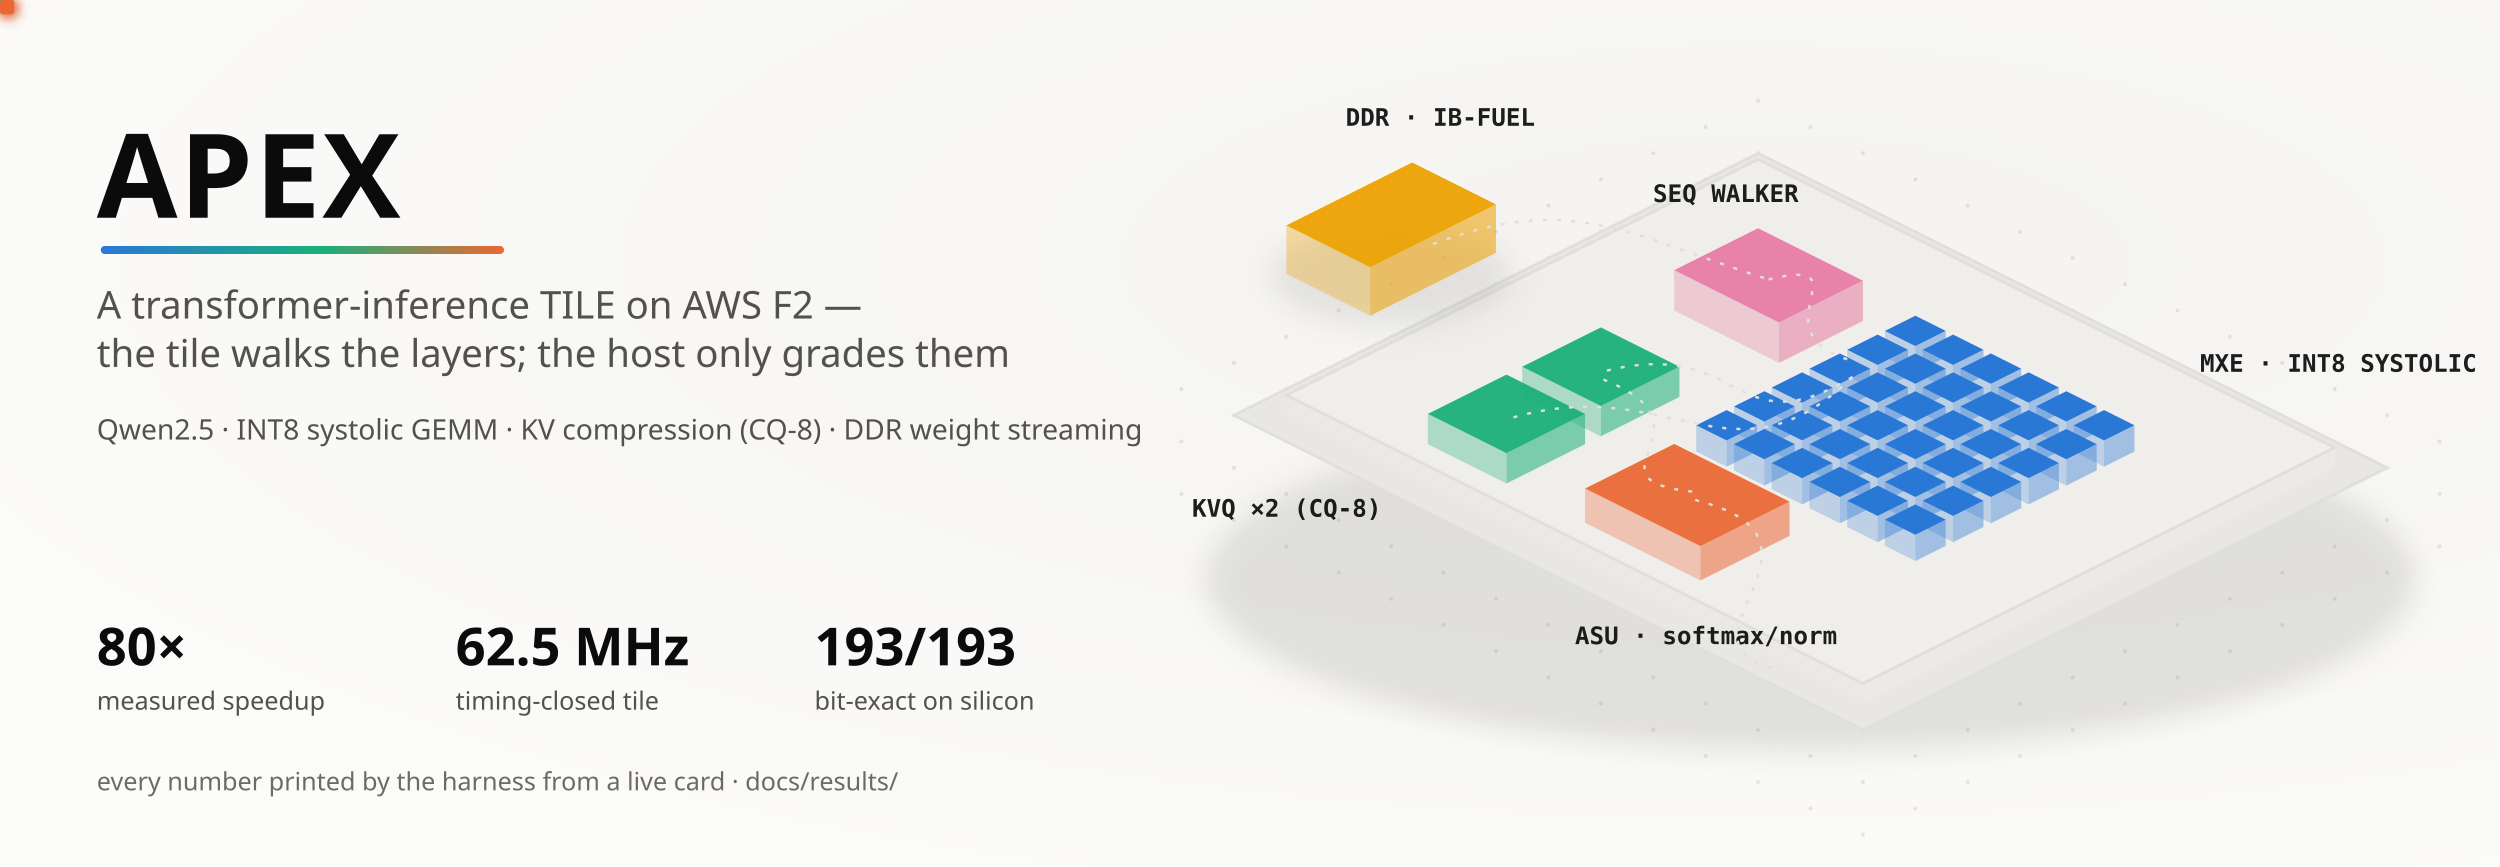
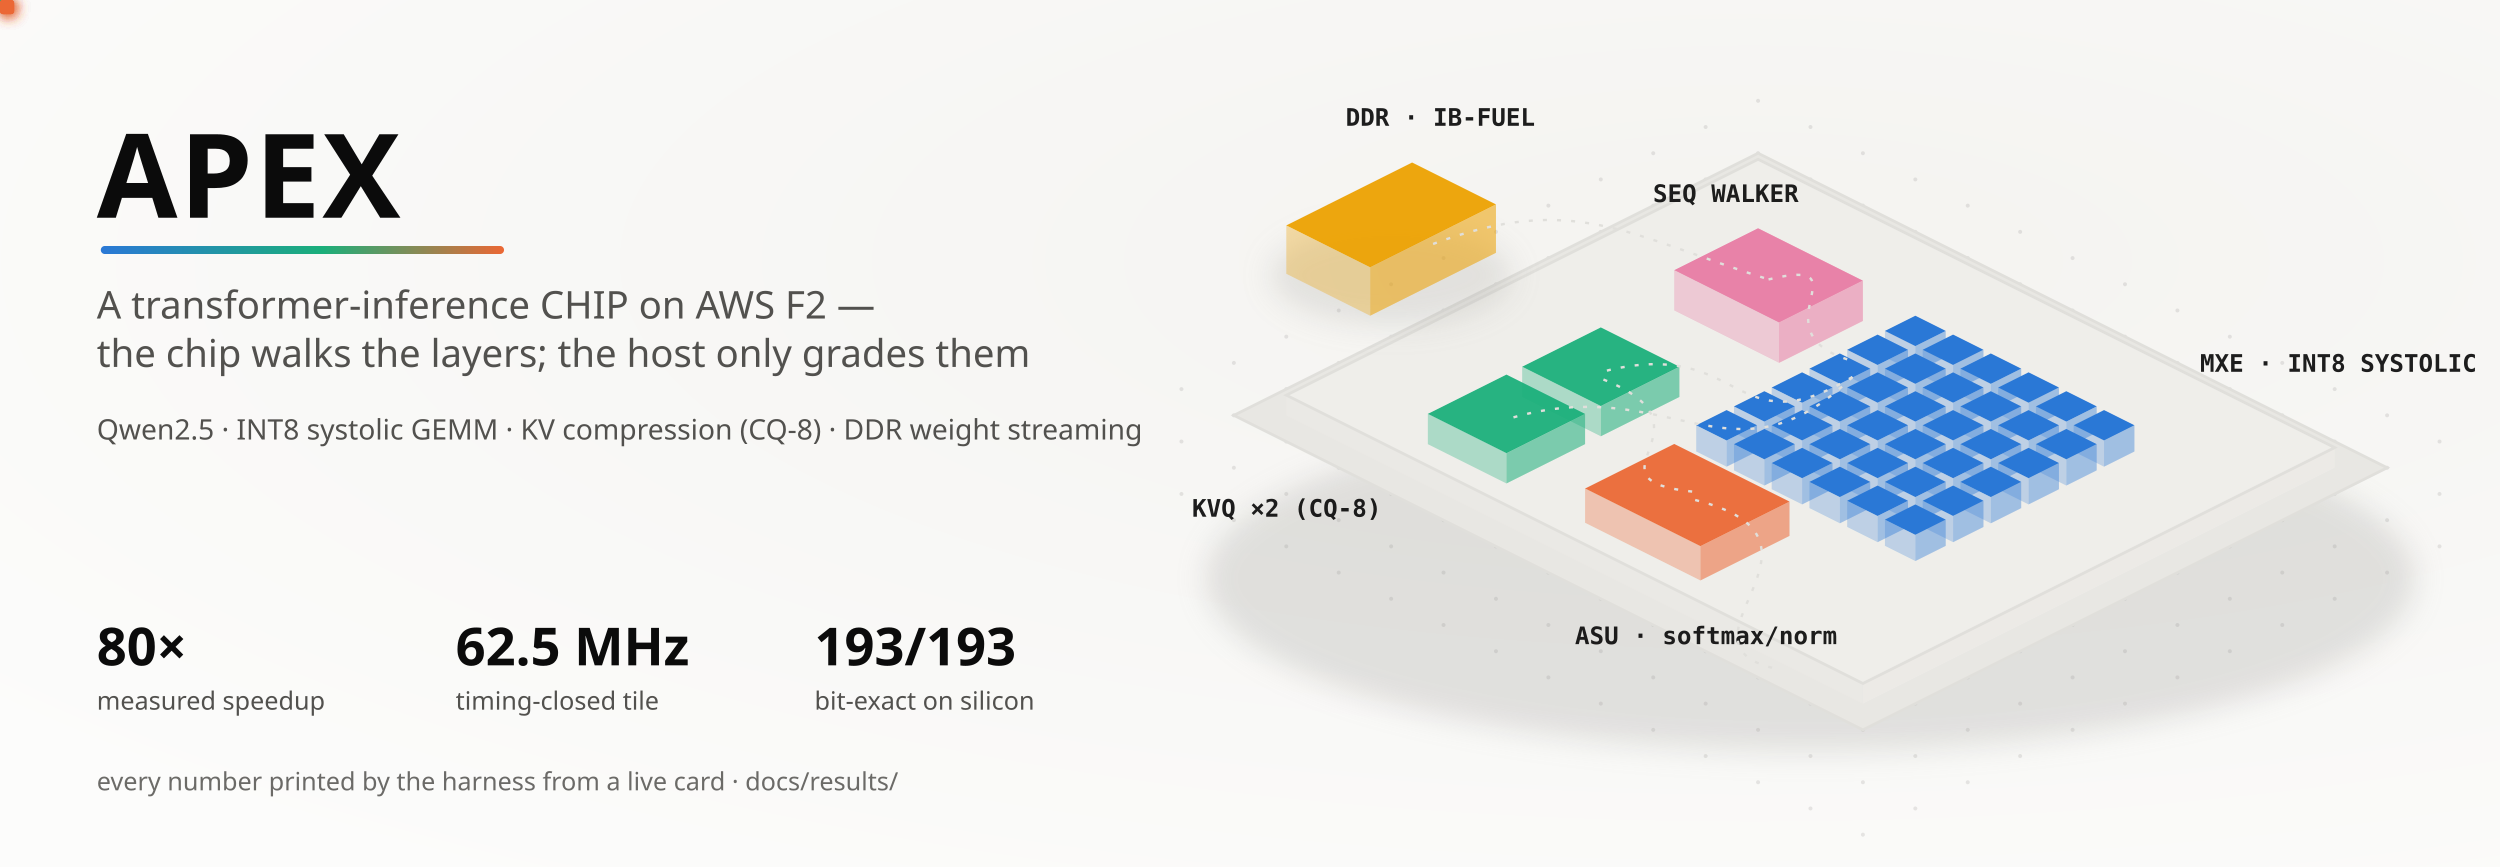
<svg xmlns="http://www.w3.org/2000/svg" viewBox="0 0 1240 430" font-family="ui-sans-serif,system-ui">
  <defs>
    <radialGradient id="bg" cx="70%" cy="30%" r="90%">
      <stop offset="0%" stop-color="#f4f3f0" />
      <stop offset="100%" stop-color="#fcfcfb" />
    </radialGradient>
    <filter id="soft" x="-60%" y="-60%" width="220%" height="220%">
      <feGaussianBlur stdDeviation="7" />
    </filter>
    <filter id="glow" x="-120%" y="-120%" width="340%" height="340%">
      <feGaussianBlur stdDeviation="3.4" result="b" />
      <feMerge>
        <feMergeNode in="b" />
        <feMergeNode in="SourceGraphic" />
      </feMerge>
    </filter>
    <linearGradient id="under" x1="0" y1="0" x2="1" y2="0">
      <stop offset="0%" stop-color="#2a78d6" />
      <stop offset="55%" stop-color="#1baf7a" />
      <stop offset="100%" stop-color="#eb6834" />
    </linearGradient>
  </defs>
  <rect width="1240" height="430" fill="url(#bg)" />
  <circle cx="872" cy="50" r="1" fill="#52514e" opacity="0.13" />
  <circle cx="846" cy="63" r="1" fill="#52514e" opacity="0.13" />
  <circle cx="820" cy="76" r="1" fill="#52514e" opacity="0.13" />
  <circle cx="794" cy="89" r="1" fill="#52514e" opacity="0.13" />
  <circle cx="768" cy="102" r="1" fill="#52514e" opacity="0.13" />
  <circle cx="742" cy="115" r="1" fill="#52514e" opacity="0.13" />
  <circle cx="716" cy="128" r="1" fill="#52514e" opacity="0.13" />
  <circle cx="690" cy="141" r="1" fill="#52514e" opacity="0.13" />
  <circle cx="664" cy="154" r="1" fill="#52514e" opacity="0.13" />
  <circle cx="638" cy="167" r="1" fill="#52514e" opacity="0.13" />
  <circle cx="612" cy="180" r="1" fill="#52514e" opacity="0.13" />
  <circle cx="586" cy="193" r="1" fill="#52514e" opacity="0.13" />
  <circle cx="898" cy="63" r="1" fill="#52514e" opacity="0.13" />
  <circle cx="872" cy="76" r="1" fill="#52514e" opacity="0.13" />
  <circle cx="846" cy="89" r="1" fill="#52514e" opacity="0.13" />
  <circle cx="820" cy="102" r="1" fill="#52514e" opacity="0.13" />
  <circle cx="794" cy="115" r="1" fill="#52514e" opacity="0.13" />
  <circle cx="768" cy="128" r="1" fill="#52514e" opacity="0.13" />
  <circle cx="742" cy="141" r="1" fill="#52514e" opacity="0.13" />
  <circle cx="716" cy="154" r="1" fill="#52514e" opacity="0.13" />
  <circle cx="690" cy="167" r="1" fill="#52514e" opacity="0.13" />
  <circle cx="664" cy="180" r="1" fill="#52514e" opacity="0.13" />
  <circle cx="638" cy="193" r="1" fill="#52514e" opacity="0.13" />
  <circle cx="612" cy="206" r="1" fill="#52514e" opacity="0.13" />
  <circle cx="586" cy="219" r="1" fill="#52514e" opacity="0.13" />
  <circle cx="924" cy="76" r="1" fill="#52514e" opacity="0.13" />
  <circle cx="898" cy="89" r="1" fill="#52514e" opacity="0.13" />
  <circle cx="872" cy="102" r="1" fill="#52514e" opacity="0.13" />
  <circle cx="846" cy="115" r="1" fill="#52514e" opacity="0.13" />
  <circle cx="820" cy="128" r="1" fill="#52514e" opacity="0.13" />
  <circle cx="794" cy="141" r="1" fill="#52514e" opacity="0.13" />
  <circle cx="768" cy="154" r="1" fill="#52514e" opacity="0.13" />
  <circle cx="742" cy="167" r="1" fill="#52514e" opacity="0.13" />
  <circle cx="716" cy="180" r="1" fill="#52514e" opacity="0.13" />
  <circle cx="690" cy="193" r="1" fill="#52514e" opacity="0.13" />
  <circle cx="664" cy="206" r="1" fill="#52514e" opacity="0.13" />
  <circle cx="638" cy="219" r="1" fill="#52514e" opacity="0.13" />
  <circle cx="612" cy="232" r="1" fill="#52514e" opacity="0.13" />
  <circle cx="586" cy="245" r="1" fill="#52514e" opacity="0.13" />
  <circle cx="950" cy="89" r="1" fill="#52514e" opacity="0.13" />
  <circle cx="924" cy="102" r="1" fill="#52514e" opacity="0.13" />
  <circle cx="898" cy="115" r="1" fill="#52514e" opacity="0.13" />
  <circle cx="872" cy="128" r="1" fill="#52514e" opacity="0.13" />
  <circle cx="846" cy="141" r="1" fill="#52514e" opacity="0.13" />
  <circle cx="820" cy="154" r="1" fill="#52514e" opacity="0.13" />
  <circle cx="794" cy="167" r="1" fill="#52514e" opacity="0.13" />
  <circle cx="768" cy="180" r="1" fill="#52514e" opacity="0.13" />
  <circle cx="742" cy="193" r="1" fill="#52514e" opacity="0.13" />
  <circle cx="716" cy="206" r="1" fill="#52514e" opacity="0.13" />
  <circle cx="690" cy="219" r="1" fill="#52514e" opacity="0.13" />
  <circle cx="664" cy="232" r="1" fill="#52514e" opacity="0.13" />
  <circle cx="638" cy="245" r="1" fill="#52514e" opacity="0.13" />
  <circle cx="612" cy="258" r="1" fill="#52514e" opacity="0.13" />
  <circle cx="976" cy="102" r="1" fill="#52514e" opacity="0.13" />
  <circle cx="950" cy="115" r="1" fill="#52514e" opacity="0.13" />
  <circle cx="924" cy="128" r="1" fill="#52514e" opacity="0.13" />
  <circle cx="898" cy="141" r="1" fill="#52514e" opacity="0.13" />
  <circle cx="872" cy="154" r="1" fill="#52514e" opacity="0.13" />
  <circle cx="846" cy="167" r="1" fill="#52514e" opacity="0.13" />
  <circle cx="820" cy="180" r="1" fill="#52514e" opacity="0.13" />
  <circle cx="794" cy="193" r="1" fill="#52514e" opacity="0.13" />
  <circle cx="768" cy="206" r="1" fill="#52514e" opacity="0.13" />
  <circle cx="742" cy="219" r="1" fill="#52514e" opacity="0.13" />
  <circle cx="716" cy="232" r="1" fill="#52514e" opacity="0.13" />
  <circle cx="690" cy="245" r="1" fill="#52514e" opacity="0.13" />
  <circle cx="664" cy="258" r="1" fill="#52514e" opacity="0.13" />
  <circle cx="638" cy="271" r="1" fill="#52514e" opacity="0.13" />
  <circle cx="1002" cy="115" r="1" fill="#52514e" opacity="0.13" />
  <circle cx="976" cy="128" r="1" fill="#52514e" opacity="0.13" />
  <circle cx="950" cy="141" r="1" fill="#52514e" opacity="0.13" />
  <circle cx="924" cy="154" r="1" fill="#52514e" opacity="0.13" />
  <circle cx="898" cy="167" r="1" fill="#52514e" opacity="0.13" />
  <circle cx="872" cy="180" r="1" fill="#52514e" opacity="0.13" />
  <circle cx="846" cy="193" r="1" fill="#52514e" opacity="0.13" />
  <circle cx="820" cy="206" r="1" fill="#52514e" opacity="0.13" />
  <circle cx="794" cy="219" r="1" fill="#52514e" opacity="0.13" />
  <circle cx="768" cy="232" r="1" fill="#52514e" opacity="0.13" />
  <circle cx="742" cy="245" r="1" fill="#52514e" opacity="0.13" />
  <circle cx="716" cy="258" r="1" fill="#52514e" opacity="0.13" />
  <circle cx="690" cy="271" r="1" fill="#52514e" opacity="0.13" />
  <circle cx="664" cy="284" r="1" fill="#52514e" opacity="0.13" />
  <circle cx="1028" cy="128" r="1" fill="#52514e" opacity="0.13" />
  <circle cx="1002" cy="141" r="1" fill="#52514e" opacity="0.13" />
  <circle cx="976" cy="154" r="1" fill="#52514e" opacity="0.13" />
  <circle cx="950" cy="167" r="1" fill="#52514e" opacity="0.13" />
  <circle cx="924" cy="180" r="1" fill="#52514e" opacity="0.13" />
  <circle cx="898" cy="193" r="1" fill="#52514e" opacity="0.13" />
  <circle cx="872" cy="206" r="1" fill="#52514e" opacity="0.13" />
  <circle cx="846" cy="219" r="1" fill="#52514e" opacity="0.13" />
  <circle cx="820" cy="232" r="1" fill="#52514e" opacity="0.13" />
  <circle cx="794" cy="245" r="1" fill="#52514e" opacity="0.13" />
  <circle cx="768" cy="258" r="1" fill="#52514e" opacity="0.13" />
  <circle cx="742" cy="271" r="1" fill="#52514e" opacity="0.13" />
  <circle cx="716" cy="284" r="1" fill="#52514e" opacity="0.13" />
  <circle cx="690" cy="297" r="1" fill="#52514e" opacity="0.13" />
  <circle cx="1054" cy="141" r="1" fill="#52514e" opacity="0.13" />
  <circle cx="1028" cy="154" r="1" fill="#52514e" opacity="0.13" />
  <circle cx="1002" cy="167" r="1" fill="#52514e" opacity="0.13" />
  <circle cx="976" cy="180" r="1" fill="#52514e" opacity="0.13" />
  <circle cx="950" cy="193" r="1" fill="#52514e" opacity="0.13" />
  <circle cx="924" cy="206" r="1" fill="#52514e" opacity="0.13" />
  <circle cx="898" cy="219" r="1" fill="#52514e" opacity="0.13" />
  <circle cx="872" cy="232" r="1" fill="#52514e" opacity="0.13" />
  <circle cx="846" cy="245" r="1" fill="#52514e" opacity="0.13" />
  <circle cx="820" cy="258" r="1" fill="#52514e" opacity="0.13" />
  <circle cx="794" cy="271" r="1" fill="#52514e" opacity="0.13" />
  <circle cx="768" cy="284" r="1" fill="#52514e" opacity="0.13" />
  <circle cx="742" cy="297" r="1" fill="#52514e" opacity="0.13" />
  <circle cx="716" cy="310" r="1" fill="#52514e" opacity="0.13" />
  <circle cx="1080" cy="154" r="1" fill="#52514e" opacity="0.13" />
  <circle cx="1054" cy="167" r="1" fill="#52514e" opacity="0.13" />
  <circle cx="1028" cy="180" r="1" fill="#52514e" opacity="0.13" />
  <circle cx="1002" cy="193" r="1" fill="#52514e" opacity="0.13" />
  <circle cx="976" cy="206" r="1" fill="#52514e" opacity="0.13" />
  <circle cx="950" cy="219" r="1" fill="#52514e" opacity="0.13" />
  <circle cx="924" cy="232" r="1" fill="#52514e" opacity="0.13" />
  <circle cx="898" cy="245" r="1" fill="#52514e" opacity="0.13" />
  <circle cx="872" cy="258" r="1" fill="#52514e" opacity="0.13" />
  <circle cx="846" cy="271" r="1" fill="#52514e" opacity="0.13" />
  <circle cx="820" cy="284" r="1" fill="#52514e" opacity="0.13" />
  <circle cx="794" cy="297" r="1" fill="#52514e" opacity="0.13" />
  <circle cx="768" cy="310" r="1" fill="#52514e" opacity="0.13" />
  <circle cx="742" cy="323" r="1" fill="#52514e" opacity="0.13" />
  <circle cx="1106" cy="167" r="1" fill="#52514e" opacity="0.13" />
  <circle cx="1080" cy="180" r="1" fill="#52514e" opacity="0.13" />
  <circle cx="1054" cy="193" r="1" fill="#52514e" opacity="0.13" />
  <circle cx="1028" cy="206" r="1" fill="#52514e" opacity="0.13" />
  <circle cx="1002" cy="219" r="1" fill="#52514e" opacity="0.13" />
  <circle cx="976" cy="232" r="1" fill="#52514e" opacity="0.13" />
  <circle cx="950" cy="245" r="1" fill="#52514e" opacity="0.13" />
  <circle cx="924" cy="258" r="1" fill="#52514e" opacity="0.13" />
  <circle cx="898" cy="271" r="1" fill="#52514e" opacity="0.13" />
  <circle cx="872" cy="284" r="1" fill="#52514e" opacity="0.13" />
  <circle cx="846" cy="297" r="1" fill="#52514e" opacity="0.13" />
  <circle cx="820" cy="310" r="1" fill="#52514e" opacity="0.13" />
  <circle cx="794" cy="323" r="1" fill="#52514e" opacity="0.13" />
  <circle cx="768" cy="336" r="1" fill="#52514e" opacity="0.13" />
  <circle cx="1132" cy="180" r="1" fill="#52514e" opacity="0.13" />
  <circle cx="1106" cy="193" r="1" fill="#52514e" opacity="0.13" />
  <circle cx="1080" cy="206" r="1" fill="#52514e" opacity="0.13" />
  <circle cx="1054" cy="219" r="1" fill="#52514e" opacity="0.13" />
  <circle cx="1028" cy="232" r="1" fill="#52514e" opacity="0.13" />
  <circle cx="1002" cy="245" r="1" fill="#52514e" opacity="0.13" />
  <circle cx="976" cy="258" r="1" fill="#52514e" opacity="0.13" />
  <circle cx="950" cy="271" r="1" fill="#52514e" opacity="0.13" />
  <circle cx="924" cy="284" r="1" fill="#52514e" opacity="0.13" />
  <circle cx="898" cy="297" r="1" fill="#52514e" opacity="0.13" />
  <circle cx="872" cy="310" r="1" fill="#52514e" opacity="0.13" />
  <circle cx="846" cy="323" r="1" fill="#52514e" opacity="0.13" />
  <circle cx="820" cy="336" r="1" fill="#52514e" opacity="0.13" />
  <circle cx="794" cy="349" r="1" fill="#52514e" opacity="0.13" />
  <circle cx="1158" cy="193" r="1" fill="#52514e" opacity="0.13" />
  <circle cx="1132" cy="206" r="1" fill="#52514e" opacity="0.13" />
  <circle cx="1106" cy="219" r="1" fill="#52514e" opacity="0.13" />
  <circle cx="1080" cy="232" r="1" fill="#52514e" opacity="0.13" />
  <circle cx="1054" cy="245" r="1" fill="#52514e" opacity="0.13" />
  <circle cx="1028" cy="258" r="1" fill="#52514e" opacity="0.13" />
  <circle cx="1002" cy="271" r="1" fill="#52514e" opacity="0.13" />
  <circle cx="976" cy="284" r="1" fill="#52514e" opacity="0.13" />
  <circle cx="950" cy="297" r="1" fill="#52514e" opacity="0.13" />
  <circle cx="924" cy="310" r="1" fill="#52514e" opacity="0.13" />
  <circle cx="898" cy="323" r="1" fill="#52514e" opacity="0.13" />
  <circle cx="872" cy="336" r="1" fill="#52514e" opacity="0.13" />
  <circle cx="846" cy="349" r="1" fill="#52514e" opacity="0.13" />
  <circle cx="820" cy="362" r="1" fill="#52514e" opacity="0.13" />
  <circle cx="1184" cy="206" r="1" fill="#52514e" opacity="0.13" />
  <circle cx="1158" cy="219" r="1" fill="#52514e" opacity="0.13" />
  <circle cx="1132" cy="232" r="1" fill="#52514e" opacity="0.13" />
  <circle cx="1106" cy="245" r="1" fill="#52514e" opacity="0.13" />
  <circle cx="1080" cy="258" r="1" fill="#52514e" opacity="0.13" />
  <circle cx="1054" cy="271" r="1" fill="#52514e" opacity="0.13" />
  <circle cx="1028" cy="284" r="1" fill="#52514e" opacity="0.13" />
  <circle cx="1002" cy="297" r="1" fill="#52514e" opacity="0.13" />
  <circle cx="976" cy="310" r="1" fill="#52514e" opacity="0.13" />
  <circle cx="950" cy="323" r="1" fill="#52514e" opacity="0.13" />
  <circle cx="924" cy="336" r="1" fill="#52514e" opacity="0.13" />
  <circle cx="898" cy="349" r="1" fill="#52514e" opacity="0.13" />
  <circle cx="872" cy="362" r="1" fill="#52514e" opacity="0.13" />
  <circle cx="846" cy="375" r="1" fill="#52514e" opacity="0.13" />
  <circle cx="1210" cy="219" r="1" fill="#52514e" opacity="0.13" />
  <circle cx="1184" cy="232" r="1" fill="#52514e" opacity="0.13" />
  <circle cx="1158" cy="245" r="1" fill="#52514e" opacity="0.13" />
  <circle cx="1132" cy="258" r="1" fill="#52514e" opacity="0.13" />
  <circle cx="1106" cy="271" r="1" fill="#52514e" opacity="0.13" />
  <circle cx="1080" cy="284" r="1" fill="#52514e" opacity="0.13" />
  <circle cx="1054" cy="297" r="1" fill="#52514e" opacity="0.13" />
  <circle cx="1028" cy="310" r="1" fill="#52514e" opacity="0.13" />
  <circle cx="1002" cy="323" r="1" fill="#52514e" opacity="0.13" />
  <circle cx="976" cy="336" r="1" fill="#52514e" opacity="0.13" />
  <circle cx="950" cy="349" r="1" fill="#52514e" opacity="0.13" />
  <circle cx="924" cy="362" r="1" fill="#52514e" opacity="0.13" />
  <circle cx="898" cy="375" r="1" fill="#52514e" opacity="0.13" />
  <circle cx="872" cy="388" r="1" fill="#52514e" opacity="0.13" />
  <circle cx="1210" cy="245" r="1" fill="#52514e" opacity="0.13" />
  <circle cx="1184" cy="258" r="1" fill="#52514e" opacity="0.13" />
  <circle cx="1158" cy="271" r="1" fill="#52514e" opacity="0.13" />
  <circle cx="1132" cy="284" r="1" fill="#52514e" opacity="0.13" />
  <circle cx="1106" cy="297" r="1" fill="#52514e" opacity="0.13" />
  <circle cx="1080" cy="310" r="1" fill="#52514e" opacity="0.13" />
  <circle cx="1054" cy="323" r="1" fill="#52514e" opacity="0.13" />
  <circle cx="1028" cy="336" r="1" fill="#52514e" opacity="0.13" />
  <circle cx="1002" cy="349" r="1" fill="#52514e" opacity="0.13" />
  <circle cx="976" cy="362" r="1" fill="#52514e" opacity="0.13" />
  <circle cx="950" cy="375" r="1" fill="#52514e" opacity="0.13" />
  <circle cx="924" cy="388" r="1" fill="#52514e" opacity="0.13" />
  <circle cx="898" cy="401" r="1" fill="#52514e" opacity="0.13" />
  <circle cx="1210" cy="271" r="1" fill="#52514e" opacity="0.13" />
  <circle cx="1184" cy="284" r="1" fill="#52514e" opacity="0.13" />
  <circle cx="1158" cy="297" r="1" fill="#52514e" opacity="0.13" />
  <circle cx="1132" cy="310" r="1" fill="#52514e" opacity="0.13" />
  <circle cx="1106" cy="323" r="1" fill="#52514e" opacity="0.13" />
  <circle cx="1080" cy="336" r="1" fill="#52514e" opacity="0.13" />
  <circle cx="1054" cy="349" r="1" fill="#52514e" opacity="0.13" />
  <circle cx="1028" cy="362" r="1" fill="#52514e" opacity="0.13" />
  <circle cx="1002" cy="375" r="1" fill="#52514e" opacity="0.13" />
  <circle cx="976" cy="388" r="1" fill="#52514e" opacity="0.13" />
  <circle cx="950" cy="401" r="1" fill="#52514e" opacity="0.13" />
  <circle cx="924" cy="414" r="1" fill="#52514e" opacity="0.13" />
  <ellipse cx="898" cy="287" rx="300" ry="86" fill="#8a8985" opacity="0.22" filter="url(#soft)" />
  <polygon points="1184.0,232.0 924.0,362.0 924.0,362.0 1184.0,232.0" fill="#e8e7e3" opacity="0.5" />
  <polygon points="612.0,206.0 924.0,362.0 924.0,362.0 612.0,206.0" fill="#e8e7e3" opacity="0.3" />
  <polygon points="872.0,76.0 1184.0,232.0 924.0,362.0 612.0,206.0" fill="#e8e7e3" stroke="#e0dfdb" stroke-width="1.4" />
  <polygon points="1158.0,222.0 924.0,339.0 924.0,349.0 1158.0,232.0" fill="#efeeea" opacity="0.5" />
  <polygon points="638.0,196.0 924.0,339.0 924.0,349.0 638.0,206.0" fill="#efeeea" opacity="0.3" />
  <polygon points="872.0,79.0 1158.0,222.0 924.0,339.0 638.0,196.0" fill="#efeeea" stroke="#e0dfdb" stroke-width="1.4" />
  <ellipse cx="690.0" cy="136.6" rx="60" ry="25" fill="#8a8985" opacity="0.18" filter="url(#soft)" />
  <polygon points="700.4,80.6 742.0,101.4 679.6,132.6 638.0,111.8" fill="#eda100" opacity="0.94" />
  <polygon points="742.0,101.4 679.6,132.6 679.6,156.6 742.0,125.4" fill="#eda100" opacity="0.55" />
  <polygon points="638.0,111.8 679.6,132.6 679.6,156.6 638.0,135.8" fill="#eda100" opacity="0.32" />
  <text x="714.4" y="62.4" font-family="ui-monospace,Menlo,monospace" font-size="12" fill="#0b0b0b" text-anchor="middle" font-weight="600" opacity="0.92">DDR · IB-FUEL</text>
  <polygon points="872.0,113.2 924.0,139.2 882.4,160.0 830.4,134.0" fill="#e87ba4" opacity="0.94" />
  <polygon points="924.0,139.2 882.4,160.0 882.4,180.0 924.0,159.2" fill="#e87ba4" opacity="0.55" />
  <polygon points="830.4,134.0 882.4,160.0 882.4,180.0 830.4,154.0" fill="#e87ba4" opacity="0.32" />
  <text x="856.0" y="100.2" font-family="ui-monospace,Menlo,monospace" font-size="12" fill="#0b0b0b" text-anchor="middle" font-weight="600" opacity="0.92">SEQ WALKER</text>
  <polygon points="950.0,156.6 965.08,164.14 950.0,171.68 934.92,164.14" fill="#2a78d6">
    <animate attributeName="opacity" values="0.38;1;0.38" dur="1.9s" begin="0.00s" repeatCount="indefinite" />
  </polygon>
  <polygon points="965.08,164.14 950.0,171.68 950.0,184.68 965.08,177.14" fill="#2a78d6" opacity="0.4" />
  <polygon points="934.92,164.14 950.0,171.68 950.0,184.68 934.92,177.14" fill="#2a78d6" opacity="0.25" />
  <polygon points="931.28,165.96 946.36,173.5 931.28,181.04 916.2,173.5" fill="#2a78d6">
    <animate attributeName="opacity" values="0.38;1;0.38" dur="1.9s" begin="0.16s" repeatCount="indefinite" />
  </polygon>
  <polygon points="946.36,173.5 931.28,181.04 931.28,194.04 946.36,186.5" fill="#2a78d6" opacity="0.4" />
  <polygon points="916.2,173.5 931.28,181.04 931.28,194.04 916.2,186.5" fill="#2a78d6" opacity="0.25" />
  <polygon points="912.56,175.32 927.64,182.86 912.56,190.4 897.48,182.86" fill="#2a78d6">
    <animate attributeName="opacity" values="0.38;1;0.38" dur="1.9s" begin="0.32s" repeatCount="indefinite" />
  </polygon>
  <polygon points="927.64,182.86 912.56,190.4 912.56,203.4 927.64,195.86" fill="#2a78d6" opacity="0.4" />
  <polygon points="897.48,182.86 912.56,190.4 912.56,203.4 897.48,195.86" fill="#2a78d6" opacity="0.25" />
  <polygon points="893.84,184.68 908.92,192.22 893.84,199.76 878.76,192.22" fill="#2a78d6">
    <animate attributeName="opacity" values="0.38;1;0.38" dur="1.9s" begin="0.48s" repeatCount="indefinite" />
  </polygon>
  <polygon points="908.92,192.22 893.84,199.76 893.84,212.76 908.92,205.22" fill="#2a78d6" opacity="0.4" />
  <polygon points="878.76,192.22 893.84,199.76 893.84,212.76 878.76,205.22" fill="#2a78d6" opacity="0.25" />
  <polygon points="875.12,194.04 890.2,201.58 875.12,209.12 860.04,201.58" fill="#2a78d6">
    <animate attributeName="opacity" values="0.38;1;0.38" dur="1.9s" begin="0.64s" repeatCount="indefinite" />
  </polygon>
  <polygon points="890.2,201.58 875.12,209.12 875.12,222.12 890.2,214.58" fill="#2a78d6" opacity="0.4" />
  <polygon points="860.04,201.58 875.12,209.12 875.12,222.12 860.04,214.58" fill="#2a78d6" opacity="0.25" />
  <polygon points="856.4,203.4 871.48,210.94 856.4,218.48 841.32,210.94" fill="#2a78d6">
    <animate attributeName="opacity" values="0.38;1;0.38" dur="1.9s" begin="0.80s" repeatCount="indefinite" />
  </polygon>
  <polygon points="871.48,210.94 856.4,218.48 856.4,231.48 871.48,223.94" fill="#2a78d6" opacity="0.4" />
  <polygon points="841.32,210.94 856.4,218.48 856.4,231.48 841.32,223.94" fill="#2a78d6" opacity="0.25" />
  <polygon points="968.72,165.96 983.8,173.5 968.72,181.04 953.64,173.5" fill="#2a78d6">
    <animate attributeName="opacity" values="0.38;1;0.38" dur="1.9s" begin="0.16s" repeatCount="indefinite" />
  </polygon>
  <polygon points="983.8,173.5 968.72,181.04 968.72,194.04 983.8,186.5" fill="#2a78d6" opacity="0.4" />
  <polygon points="953.64,173.5 968.72,181.04 968.72,194.04 953.64,186.5" fill="#2a78d6" opacity="0.25" />
  <polygon points="950.0,175.32 965.08,182.86 950.0,190.4 934.92,182.86" fill="#2a78d6">
    <animate attributeName="opacity" values="0.38;1;0.38" dur="1.9s" begin="0.32s" repeatCount="indefinite" />
  </polygon>
  <polygon points="965.08,182.86 950.0,190.4 950.0,203.4 965.08,195.86" fill="#2a78d6" opacity="0.4" />
  <polygon points="934.92,182.86 950.0,190.4 950.0,203.4 934.92,195.86" fill="#2a78d6" opacity="0.25" />
  <polygon points="931.28,184.68 946.36,192.22 931.28,199.76 916.2,192.22" fill="#2a78d6">
    <animate attributeName="opacity" values="0.38;1;0.38" dur="1.9s" begin="0.48s" repeatCount="indefinite" />
  </polygon>
  <polygon points="946.36,192.22 931.28,199.76 931.28,212.76 946.36,205.22" fill="#2a78d6" opacity="0.4" />
  <polygon points="916.2,192.22 931.28,199.76 931.28,212.76 916.2,205.22" fill="#2a78d6" opacity="0.25" />
  <polygon points="912.56,194.04 927.64,201.58 912.56,209.12 897.48,201.58" fill="#2a78d6">
    <animate attributeName="opacity" values="0.38;1;0.38" dur="1.9s" begin="0.64s" repeatCount="indefinite" />
  </polygon>
  <polygon points="927.64,201.58 912.56,209.12 912.56,222.12 927.64,214.58" fill="#2a78d6" opacity="0.4" />
  <polygon points="897.48,201.58 912.56,209.12 912.56,222.12 897.48,214.58" fill="#2a78d6" opacity="0.25" />
  <polygon points="893.84,203.4 908.92,210.94 893.84,218.48 878.76,210.94" fill="#2a78d6">
    <animate attributeName="opacity" values="0.38;1;0.38" dur="1.9s" begin="0.80s" repeatCount="indefinite" />
  </polygon>
  <polygon points="908.92,210.94 893.84,218.48 893.84,231.48 908.92,223.94" fill="#2a78d6" opacity="0.4" />
  <polygon points="878.76,210.94 893.84,218.48 893.84,231.48 878.76,223.94" fill="#2a78d6" opacity="0.25" />
  <polygon points="875.12,212.76 890.2,220.3 875.12,227.84 860.04,220.3" fill="#2a78d6">
    <animate attributeName="opacity" values="0.38;1;0.38" dur="1.9s" begin="0.96s" repeatCount="indefinite" />
  </polygon>
  <polygon points="890.2,220.3 875.12,227.84 875.12,240.84 890.2,233.3" fill="#2a78d6" opacity="0.4" />
  <polygon points="860.04,220.3 875.12,227.84 875.12,240.84 860.04,233.3" fill="#2a78d6" opacity="0.25" />
  <polygon points="987.44,175.32 1002.52,182.86 987.44,190.4 972.36,182.86" fill="#2a78d6">
    <animate attributeName="opacity" values="0.38;1;0.38" dur="1.9s" begin="0.32s" repeatCount="indefinite" />
  </polygon>
  <polygon points="1002.52,182.86 987.44,190.4 987.44,203.4 1002.52,195.86" fill="#2a78d6" opacity="0.4" />
  <polygon points="972.36,182.86 987.44,190.4 987.44,203.4 972.36,195.86" fill="#2a78d6" opacity="0.25" />
  <polygon points="968.72,184.68 983.8,192.22 968.72,199.76 953.64,192.22" fill="#2a78d6">
    <animate attributeName="opacity" values="0.38;1;0.38" dur="1.9s" begin="0.48s" repeatCount="indefinite" />
  </polygon>
  <polygon points="983.8,192.22 968.72,199.76 968.72,212.76 983.8,205.22" fill="#2a78d6" opacity="0.4" />
  <polygon points="953.64,192.22 968.72,199.76 968.72,212.76 953.64,205.22" fill="#2a78d6" opacity="0.25" />
  <polygon points="950.0,194.04 965.08,201.58 950.0,209.12 934.92,201.58" fill="#2a78d6">
    <animate attributeName="opacity" values="0.38;1;0.38" dur="1.9s" begin="0.64s" repeatCount="indefinite" />
  </polygon>
  <polygon points="965.08,201.58 950.0,209.12 950.0,222.12 965.08,214.58" fill="#2a78d6" opacity="0.4" />
  <polygon points="934.92,201.58 950.0,209.12 950.0,222.12 934.92,214.58" fill="#2a78d6" opacity="0.25" />
  <polygon points="931.28,203.4 946.36,210.94 931.28,218.48 916.2,210.94" fill="#2a78d6">
    <animate attributeName="opacity" values="0.38;1;0.38" dur="1.9s" begin="0.80s" repeatCount="indefinite" />
  </polygon>
  <polygon points="946.36,210.94 931.28,218.48 931.28,231.48 946.36,223.94" fill="#2a78d6" opacity="0.4" />
  <polygon points="916.2,210.94 931.28,218.48 931.28,231.48 916.2,223.94" fill="#2a78d6" opacity="0.25" />
  <polygon points="912.56,212.76 927.64,220.3 912.56,227.84 897.48,220.3" fill="#2a78d6">
    <animate attributeName="opacity" values="0.38;1;0.38" dur="1.9s" begin="0.96s" repeatCount="indefinite" />
  </polygon>
  <polygon points="927.64,220.3 912.56,227.84 912.56,240.84 927.64,233.3" fill="#2a78d6" opacity="0.4" />
  <polygon points="897.48,220.3 912.56,227.84 912.56,240.84 897.48,233.3" fill="#2a78d6" opacity="0.25" />
  <polygon points="893.84,222.12 908.92,229.66 893.84,237.2 878.76,229.66" fill="#2a78d6">
    <animate attributeName="opacity" values="0.38;1;0.38" dur="1.9s" begin="1.12s" repeatCount="indefinite" />
  </polygon>
  <polygon points="908.92,229.66 893.84,237.2 893.84,250.2 908.92,242.66" fill="#2a78d6" opacity="0.4" />
  <polygon points="878.76,229.66 893.84,237.2 893.84,250.2 878.76,242.66" fill="#2a78d6" opacity="0.25" />
  <polygon points="1006.16,184.68 1021.24,192.22 1006.16,199.76 991.08,192.22" fill="#2a78d6">
    <animate attributeName="opacity" values="0.38;1;0.38" dur="1.9s" begin="0.48s" repeatCount="indefinite" />
  </polygon>
  <polygon points="1021.24,192.22 1006.16,199.76 1006.16,212.76 1021.24,205.22" fill="#2a78d6" opacity="0.4" />
  <polygon points="991.08,192.22 1006.16,199.76 1006.16,212.76 991.08,205.22" fill="#2a78d6" opacity="0.25" />
  <polygon points="987.44,194.04 1002.52,201.58 987.44,209.12 972.36,201.58" fill="#2a78d6">
    <animate attributeName="opacity" values="0.38;1;0.38" dur="1.9s" begin="0.64s" repeatCount="indefinite" />
  </polygon>
  <polygon points="1002.52,201.58 987.44,209.12 987.44,222.12 1002.52,214.58" fill="#2a78d6" opacity="0.4" />
  <polygon points="972.36,201.58 987.44,209.12 987.44,222.12 972.36,214.58" fill="#2a78d6" opacity="0.25" />
  <polygon points="968.72,203.4 983.8,210.94 968.72,218.48 953.64,210.94" fill="#2a78d6">
    <animate attributeName="opacity" values="0.38;1;0.38" dur="1.9s" begin="0.80s" repeatCount="indefinite" />
  </polygon>
  <polygon points="983.8,210.94 968.72,218.48 968.72,231.48 983.8,223.94" fill="#2a78d6" opacity="0.4" />
  <polygon points="953.64,210.94 968.72,218.48 968.72,231.48 953.64,223.94" fill="#2a78d6" opacity="0.25" />
  <polygon points="950.0,212.76 965.08,220.3 950.0,227.84 934.92,220.3" fill="#2a78d6">
    <animate attributeName="opacity" values="0.38;1;0.38" dur="1.9s" begin="0.96s" repeatCount="indefinite" />
  </polygon>
  <polygon points="965.08,220.3 950.0,227.84 950.0,240.84 965.08,233.3" fill="#2a78d6" opacity="0.4" />
  <polygon points="934.92,220.3 950.0,227.84 950.0,240.84 934.92,233.3" fill="#2a78d6" opacity="0.25" />
  <polygon points="931.28,222.12 946.36,229.66 931.28,237.2 916.2,229.66" fill="#2a78d6">
    <animate attributeName="opacity" values="0.38;1;0.38" dur="1.9s" begin="1.12s" repeatCount="indefinite" />
  </polygon>
  <polygon points="946.36,229.66 931.28,237.2 931.28,250.2 946.36,242.66" fill="#2a78d6" opacity="0.4" />
  <polygon points="916.2,229.66 931.28,237.2 931.28,250.2 916.2,242.66" fill="#2a78d6" opacity="0.25" />
  <polygon points="912.56,231.48 927.64,239.02 912.56,246.56 897.48,239.02" fill="#2a78d6">
    <animate attributeName="opacity" values="0.38;1;0.38" dur="1.9s" begin="1.28s" repeatCount="indefinite" />
  </polygon>
  <polygon points="927.64,239.02 912.56,246.56 912.56,259.56 927.64,252.02" fill="#2a78d6" opacity="0.4" />
  <polygon points="897.48,239.02 912.56,246.56 912.56,259.56 897.48,252.02" fill="#2a78d6" opacity="0.25" />
  <polygon points="1024.88,194.04 1039.96,201.58 1024.88,209.12 1009.8,201.58" fill="#2a78d6">
    <animate attributeName="opacity" values="0.38;1;0.38" dur="1.9s" begin="0.64s" repeatCount="indefinite" />
  </polygon>
  <polygon points="1039.96,201.58 1024.88,209.12 1024.88,222.12 1039.96,214.58" fill="#2a78d6" opacity="0.4" />
  <polygon points="1009.8,201.58 1024.88,209.12 1024.88,222.12 1009.8,214.58" fill="#2a78d6" opacity="0.25" />
  <polygon points="1006.16,203.4 1021.24,210.94 1006.16,218.48 991.08,210.94" fill="#2a78d6">
    <animate attributeName="opacity" values="0.38;1;0.38" dur="1.9s" begin="0.80s" repeatCount="indefinite" />
  </polygon>
  <polygon points="1021.24,210.94 1006.16,218.48 1006.16,231.48 1021.24,223.94" fill="#2a78d6" opacity="0.4" />
  <polygon points="991.08,210.94 1006.16,218.48 1006.16,231.48 991.08,223.94" fill="#2a78d6" opacity="0.25" />
  <polygon points="987.44,212.76 1002.52,220.3 987.44,227.84 972.36,220.3" fill="#2a78d6">
    <animate attributeName="opacity" values="0.38;1;0.38" dur="1.9s" begin="0.96s" repeatCount="indefinite" />
  </polygon>
  <polygon points="1002.52,220.3 987.44,227.84 987.44,240.84 1002.52,233.3" fill="#2a78d6" opacity="0.4" />
  <polygon points="972.36,220.3 987.44,227.84 987.44,240.84 972.36,233.3" fill="#2a78d6" opacity="0.25" />
  <polygon points="968.72,222.12 983.8,229.66 968.72,237.2 953.64,229.66" fill="#2a78d6">
    <animate attributeName="opacity" values="0.38;1;0.38" dur="1.9s" begin="1.12s" repeatCount="indefinite" />
  </polygon>
  <polygon points="983.8,229.66 968.72,237.2 968.72,250.2 983.8,242.66" fill="#2a78d6" opacity="0.4" />
  <polygon points="953.64,229.66 968.72,237.2 968.72,250.2 953.64,242.66" fill="#2a78d6" opacity="0.25" />
  <polygon points="950.0,231.48 965.08,239.02 950.0,246.56 934.92,239.02" fill="#2a78d6">
    <animate attributeName="opacity" values="0.38;1;0.38" dur="1.9s" begin="1.28s" repeatCount="indefinite" />
  </polygon>
  <polygon points="965.08,239.02 950.0,246.56 950.0,259.56 965.08,252.02" fill="#2a78d6" opacity="0.4" />
  <polygon points="934.92,239.02 950.0,246.56 950.0,259.56 934.92,252.02" fill="#2a78d6" opacity="0.25" />
  <polygon points="931.28,240.84 946.36,248.38 931.28,255.92 916.2,248.38" fill="#2a78d6">
    <animate attributeName="opacity" values="0.38;1;0.38" dur="1.9s" begin="1.44s" repeatCount="indefinite" />
  </polygon>
  <polygon points="946.36,248.38 931.28,255.92 931.28,268.92 946.36,261.38" fill="#2a78d6" opacity="0.4" />
  <polygon points="916.2,248.38 931.28,255.92 931.28,268.92 916.2,261.38" fill="#2a78d6" opacity="0.25" />
  <polygon points="1043.6,203.4 1058.68,210.94 1043.6,218.48 1028.52,210.94" fill="#2a78d6">
    <animate attributeName="opacity" values="0.38;1;0.38" dur="1.9s" begin="0.80s" repeatCount="indefinite" />
  </polygon>
  <polygon points="1058.68,210.94 1043.6,218.48 1043.6,231.48 1058.68,223.94" fill="#2a78d6" opacity="0.4" />
  <polygon points="1028.52,210.94 1043.6,218.48 1043.6,231.48 1028.52,223.94" fill="#2a78d6" opacity="0.25" />
  <polygon points="1024.88,212.76 1039.96,220.3 1024.88,227.84 1009.8,220.3" fill="#2a78d6">
    <animate attributeName="opacity" values="0.38;1;0.38" dur="1.9s" begin="0.96s" repeatCount="indefinite" />
  </polygon>
  <polygon points="1039.96,220.3 1024.88,227.84 1024.88,240.84 1039.96,233.3" fill="#2a78d6" opacity="0.4" />
  <polygon points="1009.8,220.3 1024.88,227.84 1024.88,240.84 1009.8,233.3" fill="#2a78d6" opacity="0.25" />
  <polygon points="1006.16,222.12 1021.24,229.66 1006.16,237.2 991.08,229.66" fill="#2a78d6">
    <animate attributeName="opacity" values="0.38;1;0.38" dur="1.9s" begin="1.12s" repeatCount="indefinite" />
  </polygon>
  <polygon points="1021.24,229.66 1006.16,237.2 1006.16,250.2 1021.24,242.66" fill="#2a78d6" opacity="0.4" />
  <polygon points="991.08,229.66 1006.16,237.2 1006.16,250.2 991.08,242.66" fill="#2a78d6" opacity="0.25" />
  <polygon points="987.44,231.48 1002.52,239.02 987.44,246.56 972.36,239.02" fill="#2a78d6">
    <animate attributeName="opacity" values="0.38;1;0.38" dur="1.9s" begin="1.28s" repeatCount="indefinite" />
  </polygon>
  <polygon points="1002.52,239.02 987.44,246.56 987.44,259.56 1002.52,252.02" fill="#2a78d6" opacity="0.4" />
  <polygon points="972.36,239.02 987.44,246.56 987.44,259.56 972.36,252.02" fill="#2a78d6" opacity="0.25" />
  <polygon points="968.72,240.84 983.8,248.38 968.72,255.92 953.64,248.38" fill="#2a78d6">
    <animate attributeName="opacity" values="0.38;1;0.38" dur="1.9s" begin="1.44s" repeatCount="indefinite" />
  </polygon>
  <polygon points="983.8,248.38 968.72,255.92 968.72,268.92 983.8,261.38" fill="#2a78d6" opacity="0.4" />
  <polygon points="953.64,248.38 968.72,255.92 968.72,268.92 953.64,261.38" fill="#2a78d6" opacity="0.25" />
  <polygon points="950.0,250.2 965.08,257.74 950.0,265.28 934.92,257.74" fill="#2a78d6">
    <animate attributeName="opacity" values="0.38;1;0.38" dur="1.9s" begin="1.60s" repeatCount="indefinite" />
  </polygon>
  <polygon points="965.08,257.74 950.0,265.28 950.0,278.28 965.08,270.74" fill="#2a78d6" opacity="0.4" />
  <polygon points="934.92,257.74 950.0,265.28 950.0,278.28 934.92,270.74" fill="#2a78d6" opacity="0.25" />
  <text x="1091.2" y="184.4" font-family="ui-monospace,Menlo,monospace" font-size="12" fill="#0b0b0b" text-anchor="start" font-weight="600" opacity="0.92">MXE · INT8 SYSTOLIC</text>
  <polygon points="794.0,162.4 833.0,181.9 794.0,201.4 755.0,181.9" fill="#1baf7a" opacity="0.94" />
  <polygon points="833.0,181.9 794.0,201.4 794.0,216.4 833.0,196.9" fill="#1baf7a" opacity="0.55" />
  <polygon points="755.0,181.9 794.0,201.4 794.0,216.4 755.0,196.9" fill="#1baf7a" opacity="0.32" />
  <polygon points="747.2,185.8 786.2,205.3 747.2,224.8 708.2,205.3" fill="#1baf7a" opacity="0.94" />
  <polygon points="786.2,205.3 747.2,224.8 747.2,239.8 786.2,220.3" fill="#1baf7a" opacity="0.55" />
  <polygon points="708.2,205.3 747.2,224.8 747.2,239.8 708.2,220.3" fill="#1baf7a" opacity="0.32" />
  <text x="638.2" y="256.3" font-family="ui-monospace,Menlo,monospace" font-size="12" fill="#0b0b0b" text-anchor="middle" font-weight="600" opacity="0.92">KVQ ×2 (CQ-8)</text>
  <polygon points="830.4,220.2 887.6,248.8 843.4,270.9 786.2,242.3" fill="#eb6834" opacity="0.94" />
  <polygon points="887.6,248.8 843.4,270.9 843.4,287.9 887.6,265.8" fill="#eb6834" opacity="0.55" />
  <polygon points="786.2,242.3 843.4,270.9 843.4,287.9 786.2,259.3" fill="#eb6834" opacity="0.32" />
  <text x="846.2" y="319.5" font-family="ui-monospace,Menlo,monospace" font-size="12" fill="#0b0b0b" text-anchor="middle" font-weight="600" opacity="0.92">ASU · softmax/norm</text>
  <path d="M 710.8 121.0 C 780.8 95.0, 807.2 116.6, 877.2 138.6" stroke="#e0dfdb" stroke-width="1.2" fill="none" stroke-dasharray="2 5" />
  <path d="M 877.2 138.6 C 927.2 126.6, 868.8 165.0, 918.8 179.0" stroke="#e0dfdb" stroke-width="1.2" fill="none" stroke-dasharray="2 5" />
  <path d="M 918.8 187.0 C 858.8 223.0, 865.3 166.25, 795.3 184.25" stroke="#e0dfdb" stroke-width="1.2" fill="none" stroke-dasharray="2 5" />
  <path d="M 918.8 187.0 C 858.8 245.0, 828.5 183.65, 748.5 207.65" stroke="#e0dfdb" stroke-width="1.2" fill="none" stroke-dasharray="2 5" />
  <path d="M 795.3 188.25 C 855.3 212.25, 780.8 238.0, 840.8 244.0" stroke="#e0dfdb" stroke-width="1.2" fill="none" stroke-dasharray="2 5" />
  <path d="M 840.8 248.0 C 920.8 268.0, 822.4 320.0, 882.4 332.0" stroke="#e0dfdb" stroke-width="1.2" fill="none" stroke-dasharray="2 5" />
  <circle r="4" fill="#eda100" filter="url(#glow)" opacity="0.55">
    <animateMotion dur="2.8s" begin="0.00s" repeatCount="indefinite" path="M 710.8 121.0 C 780.8 95.0, 807.2 116.6, 877.2 138.6" />
    <animate attributeName="opacity" values="0;0.55;0.55;0" dur="2.8s" begin="0.00s" repeatCount="indefinite" />
  </circle>
  <circle r="4" fill="#eda100" filter="url(#glow)" opacity="0.55">
    <animateMotion dur="2.8s" begin="0.35s" repeatCount="indefinite" path="M 710.8 121.0 C 780.8 95.0, 807.2 116.6, 877.2 138.6" />
    <animate attributeName="opacity" values="0;0.55;0.55;0" dur="2.8s" begin="0.35s" repeatCount="indefinite" />
  </circle>
  <circle r="4" fill="#eda100" filter="url(#glow)" opacity="0.55">
    <animateMotion dur="2.8s" begin="0.70s" repeatCount="indefinite" path="M 710.8 121.0 C 780.8 95.0, 807.2 116.6, 877.2 138.6" />
    <animate attributeName="opacity" values="0;0.55;0.55;0" dur="2.8s" begin="0.70s" repeatCount="indefinite" />
  </circle>
  <circle r="4" fill="#eda100" filter="url(#glow)" opacity="0.55">
    <animateMotion dur="2.8s" begin="1.05s" repeatCount="indefinite" path="M 710.8 121.0 C 780.8 95.0, 807.2 116.6, 877.2 138.6" />
    <animate attributeName="opacity" values="0;0.55;0.55;0" dur="2.8s" begin="1.05s" repeatCount="indefinite" />
  </circle>
  <circle r="4.5" fill="#e87ba4" filter="url(#glow)">
    <animateMotion dur="2.4s" begin="0.8s" repeatCount="indefinite" path="M 877.2 138.6 C 927.2 126.6, 868.8 165.0, 918.8 179.0" />
    <animate attributeName="opacity" values="0;1;1;0" dur="2.4s" begin="0.8s" repeatCount="indefinite" />
  </circle>
  <circle r="4" fill="#2a78d6" filter="url(#glow)">
    <animateMotion dur="3.0s" begin="1.2s" repeatCount="indefinite" path="M 918.8 187.0 C 858.8 223.0, 865.3 166.25, 795.3 184.25" />
    <animate attributeName="opacity" values="0;1;1;0" dur="3.0s" begin="1.2s" repeatCount="indefinite" />
  </circle>
  <circle r="4" fill="#2a78d6" filter="url(#glow)">
    <animateMotion dur="3.0s" begin="2.7s" repeatCount="indefinite" path="M 918.8 187.0 C 858.8 245.0, 828.5 183.65, 748.5 207.65" />
    <animate attributeName="opacity" values="0;1;1;0" dur="3.0s" begin="2.7s" repeatCount="indefinite" />
  </circle>
  <circle r="4" fill="#1baf7a" filter="url(#glow)">
    <animateMotion dur="2.6s" begin="1.9s" repeatCount="indefinite" path="M 795.3 188.25 C 855.3 212.25, 780.8 238.0, 840.8 244.0" />
    <animate attributeName="opacity" values="0;1;1;0" dur="2.6s" begin="1.9s" repeatCount="indefinite" />
  </circle>
  <rect width="7" height="7" rx="1.5" fill="#eb6834" filter="url(#glow)">
    <animateMotion dur="2.2s" begin="2.30s" repeatCount="indefinite" path="M 840.8 248.0 C 920.8 268.0, 822.4 320.0, 882.4 332.0" />
    <animate attributeName="opacity" values="0;1;0.9;0" dur="2.2s" begin="2.30s" repeatCount="indefinite" />
  </rect>
  <rect width="7" height="7" rx="1.5" fill="#eb6834" filter="url(#glow)">
    <animateMotion dur="2.2s" begin="3.03s" repeatCount="indefinite" path="M 840.8 248.0 C 920.8 268.0, 822.4 320.0, 882.4 332.0" />
    <animate attributeName="opacity" values="0;1;0.9;0" dur="2.2s" begin="3.03s" repeatCount="indefinite" />
  </rect>
  <rect width="7" height="7" rx="1.5" fill="#eb6834" filter="url(#glow)">
    <animateMotion dur="2.2s" begin="3.76s" repeatCount="indefinite" path="M 840.8 248.0 C 920.8 268.0, 822.4 320.0, 882.4 332.0" />
    <animate attributeName="opacity" values="0;1;0.9;0" dur="2.2s" begin="3.76s" repeatCount="indefinite" />
  </rect>
  <text x="48" y="108" font-size="58" font-weight="800" fill="#0b0b0b" letter-spacing="1">APEX</text>
  <rect x="50" y="122" width="200" height="4" rx="2" fill="url(#under)">
    <animate attributeName="width" values="0;200;200;0" keyTimes="0;0.35;0.8;1" dur="6s" repeatCount="indefinite" />
  </rect>
-   <text x="48" y="158" font-size="19" fill="#52514e">A transformer-inference TILE on AWS F2 —</text>
-   <text x="48" y="182" font-size="19" fill="#52514e">the tile walks the layers; the host only grades them</text>
+   <text x="48" y="158" font-size="19" fill="#52514e">A transformer-inference CHIP on AWS F2 —</text>
+   <text x="48" y="182" font-size="19" fill="#52514e">the chip walks the layers; the host only grades them</text>
  <text x="48" y="218" font-size="14" fill="#52514e">Qwen2.5 · INT8 systolic GEMM · KV compression (CQ-8) · DDR weight streaming</text>
  <text x="48" y="330" font-size="26" font-weight="800" fill="#0b0b0b">80×</text>
  <text x="48" y="352" font-size="12.5" fill="#52514e">measured speedup</text>
  <text x="226" y="330" font-size="26" font-weight="800" fill="#0b0b0b">62.5 MHz</text>
  <text x="226" y="352" font-size="12.5" fill="#52514e">timing-closed tile</text>
  <text x="404" y="330" font-size="26" font-weight="800" fill="#0b0b0b">193/193</text>
  <text x="404" y="352" font-size="12.5" fill="#52514e">bit-exact on silicon</text>
  <text x="48" y="392" font-size="12.5" fill="#52514e" opacity="0.85">every number printed by the harness from a live card · docs/results/</text>
</svg>
